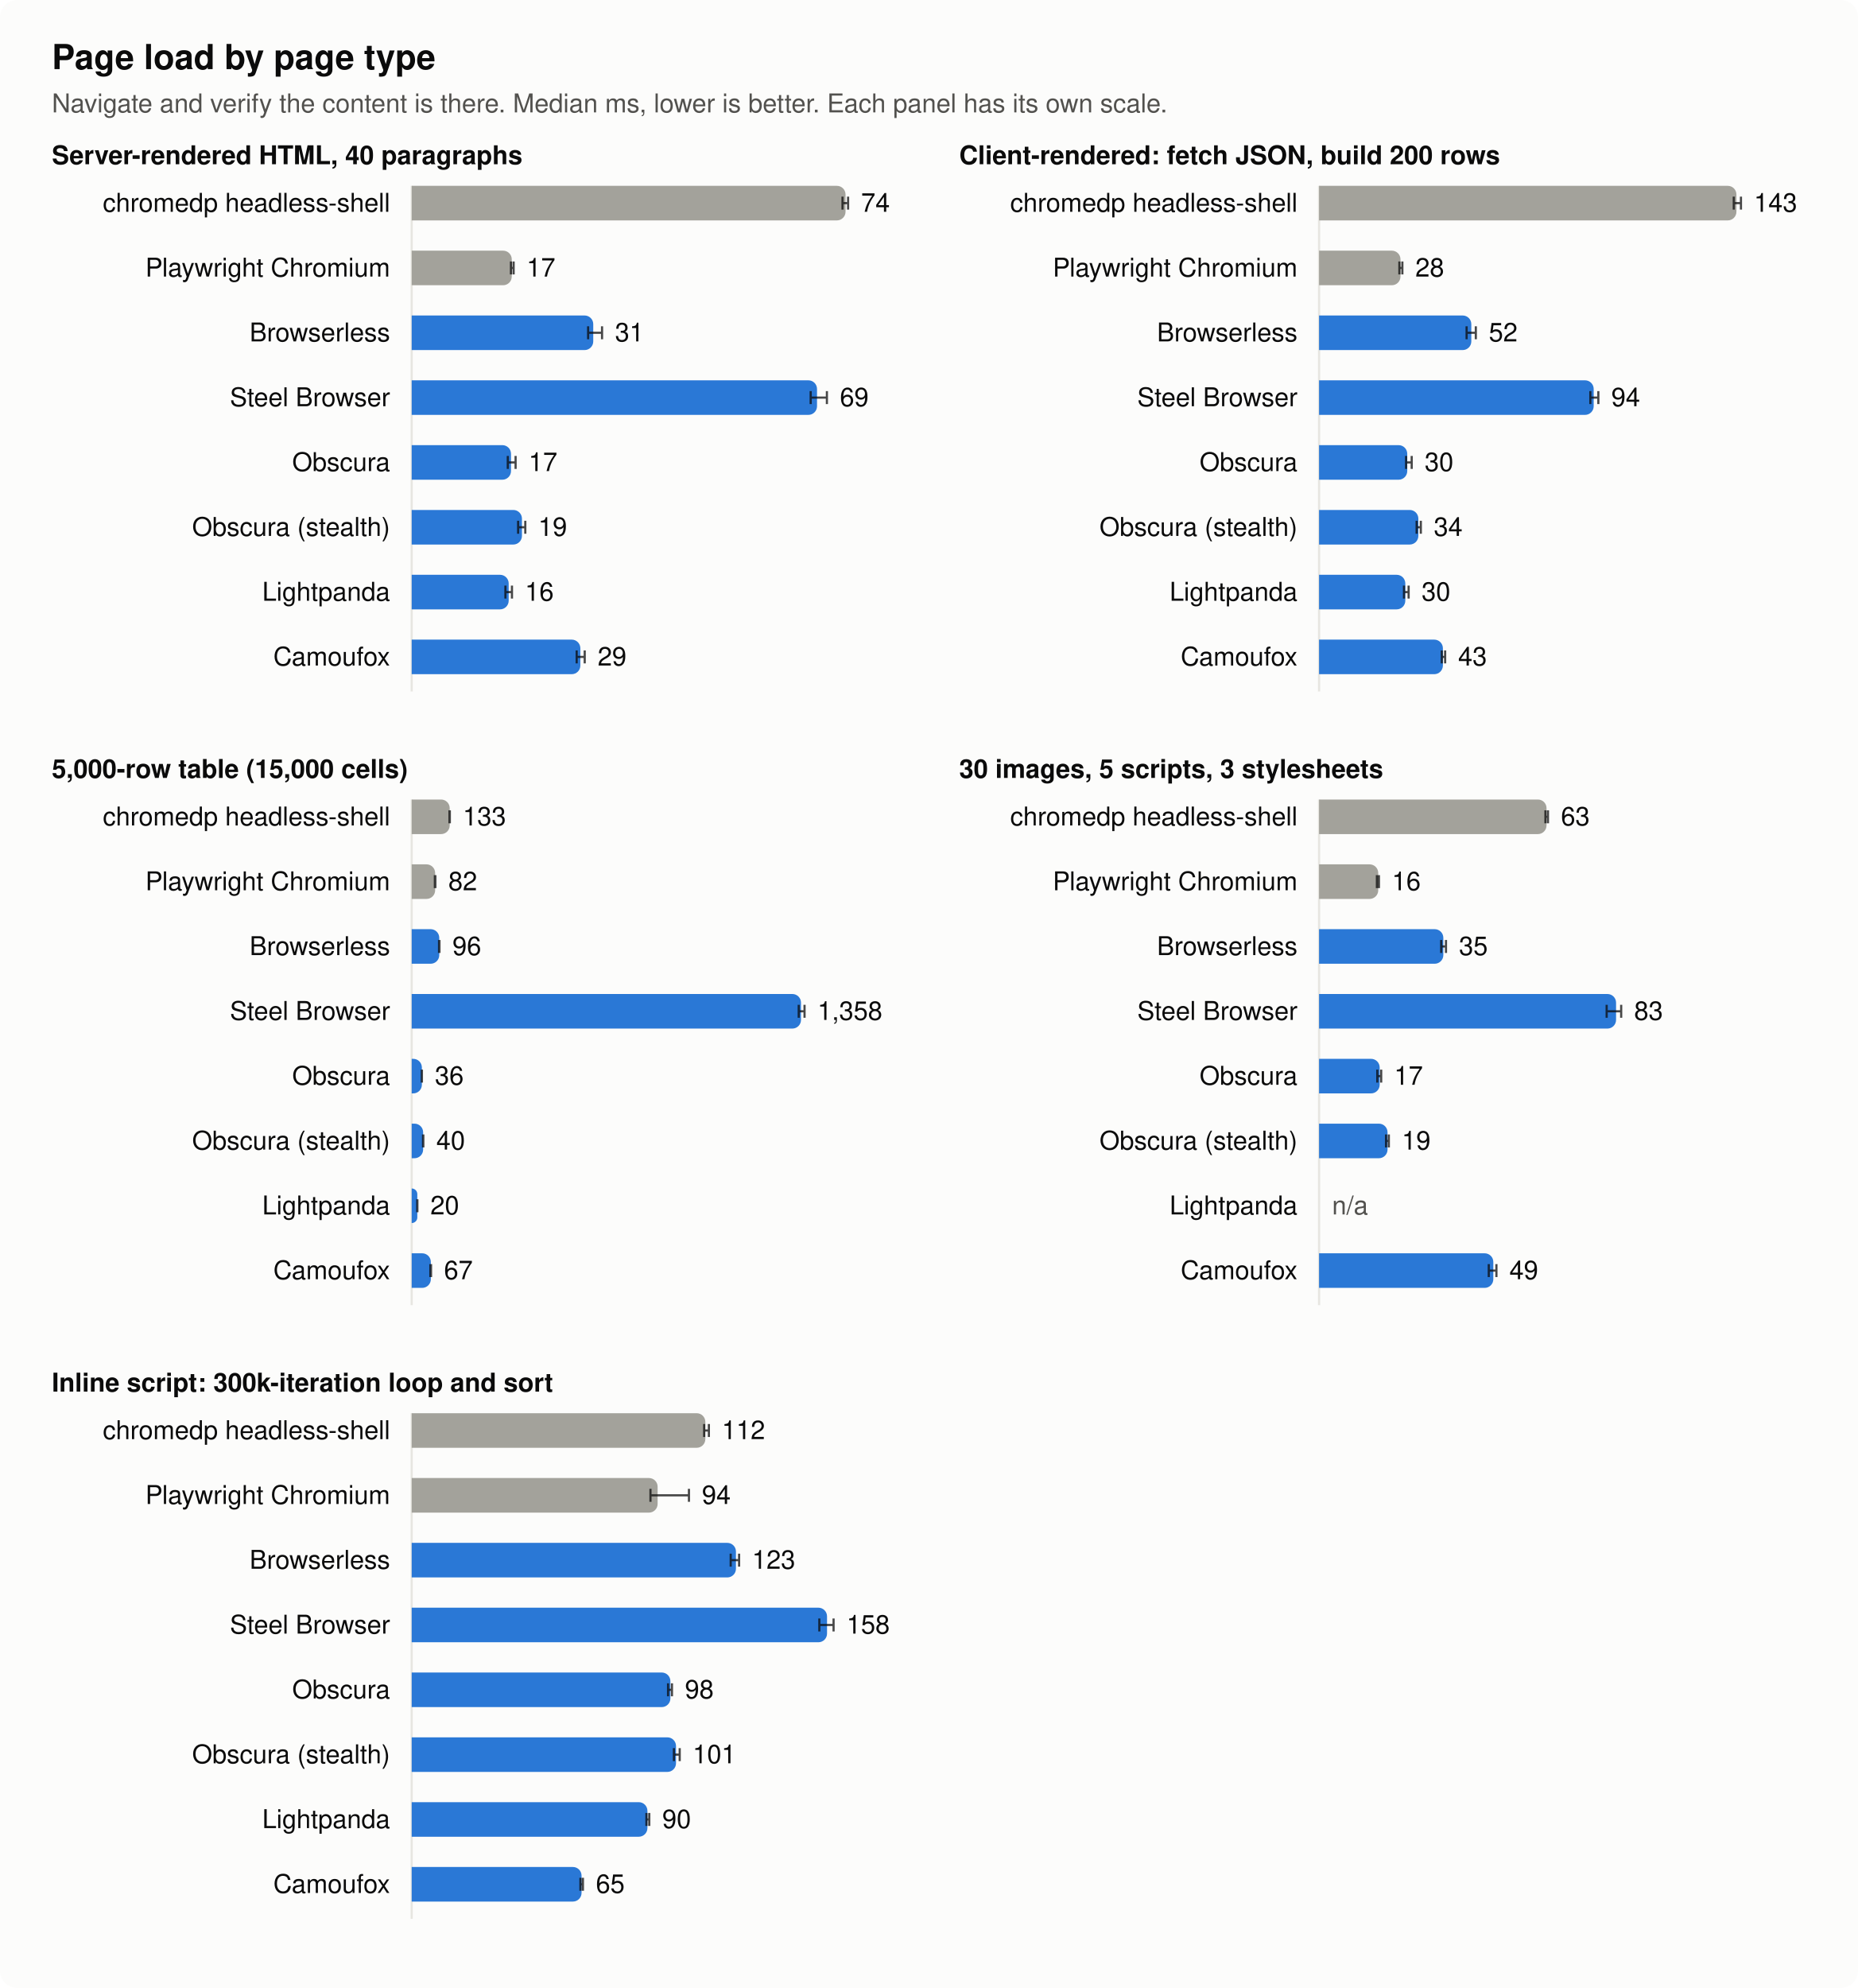
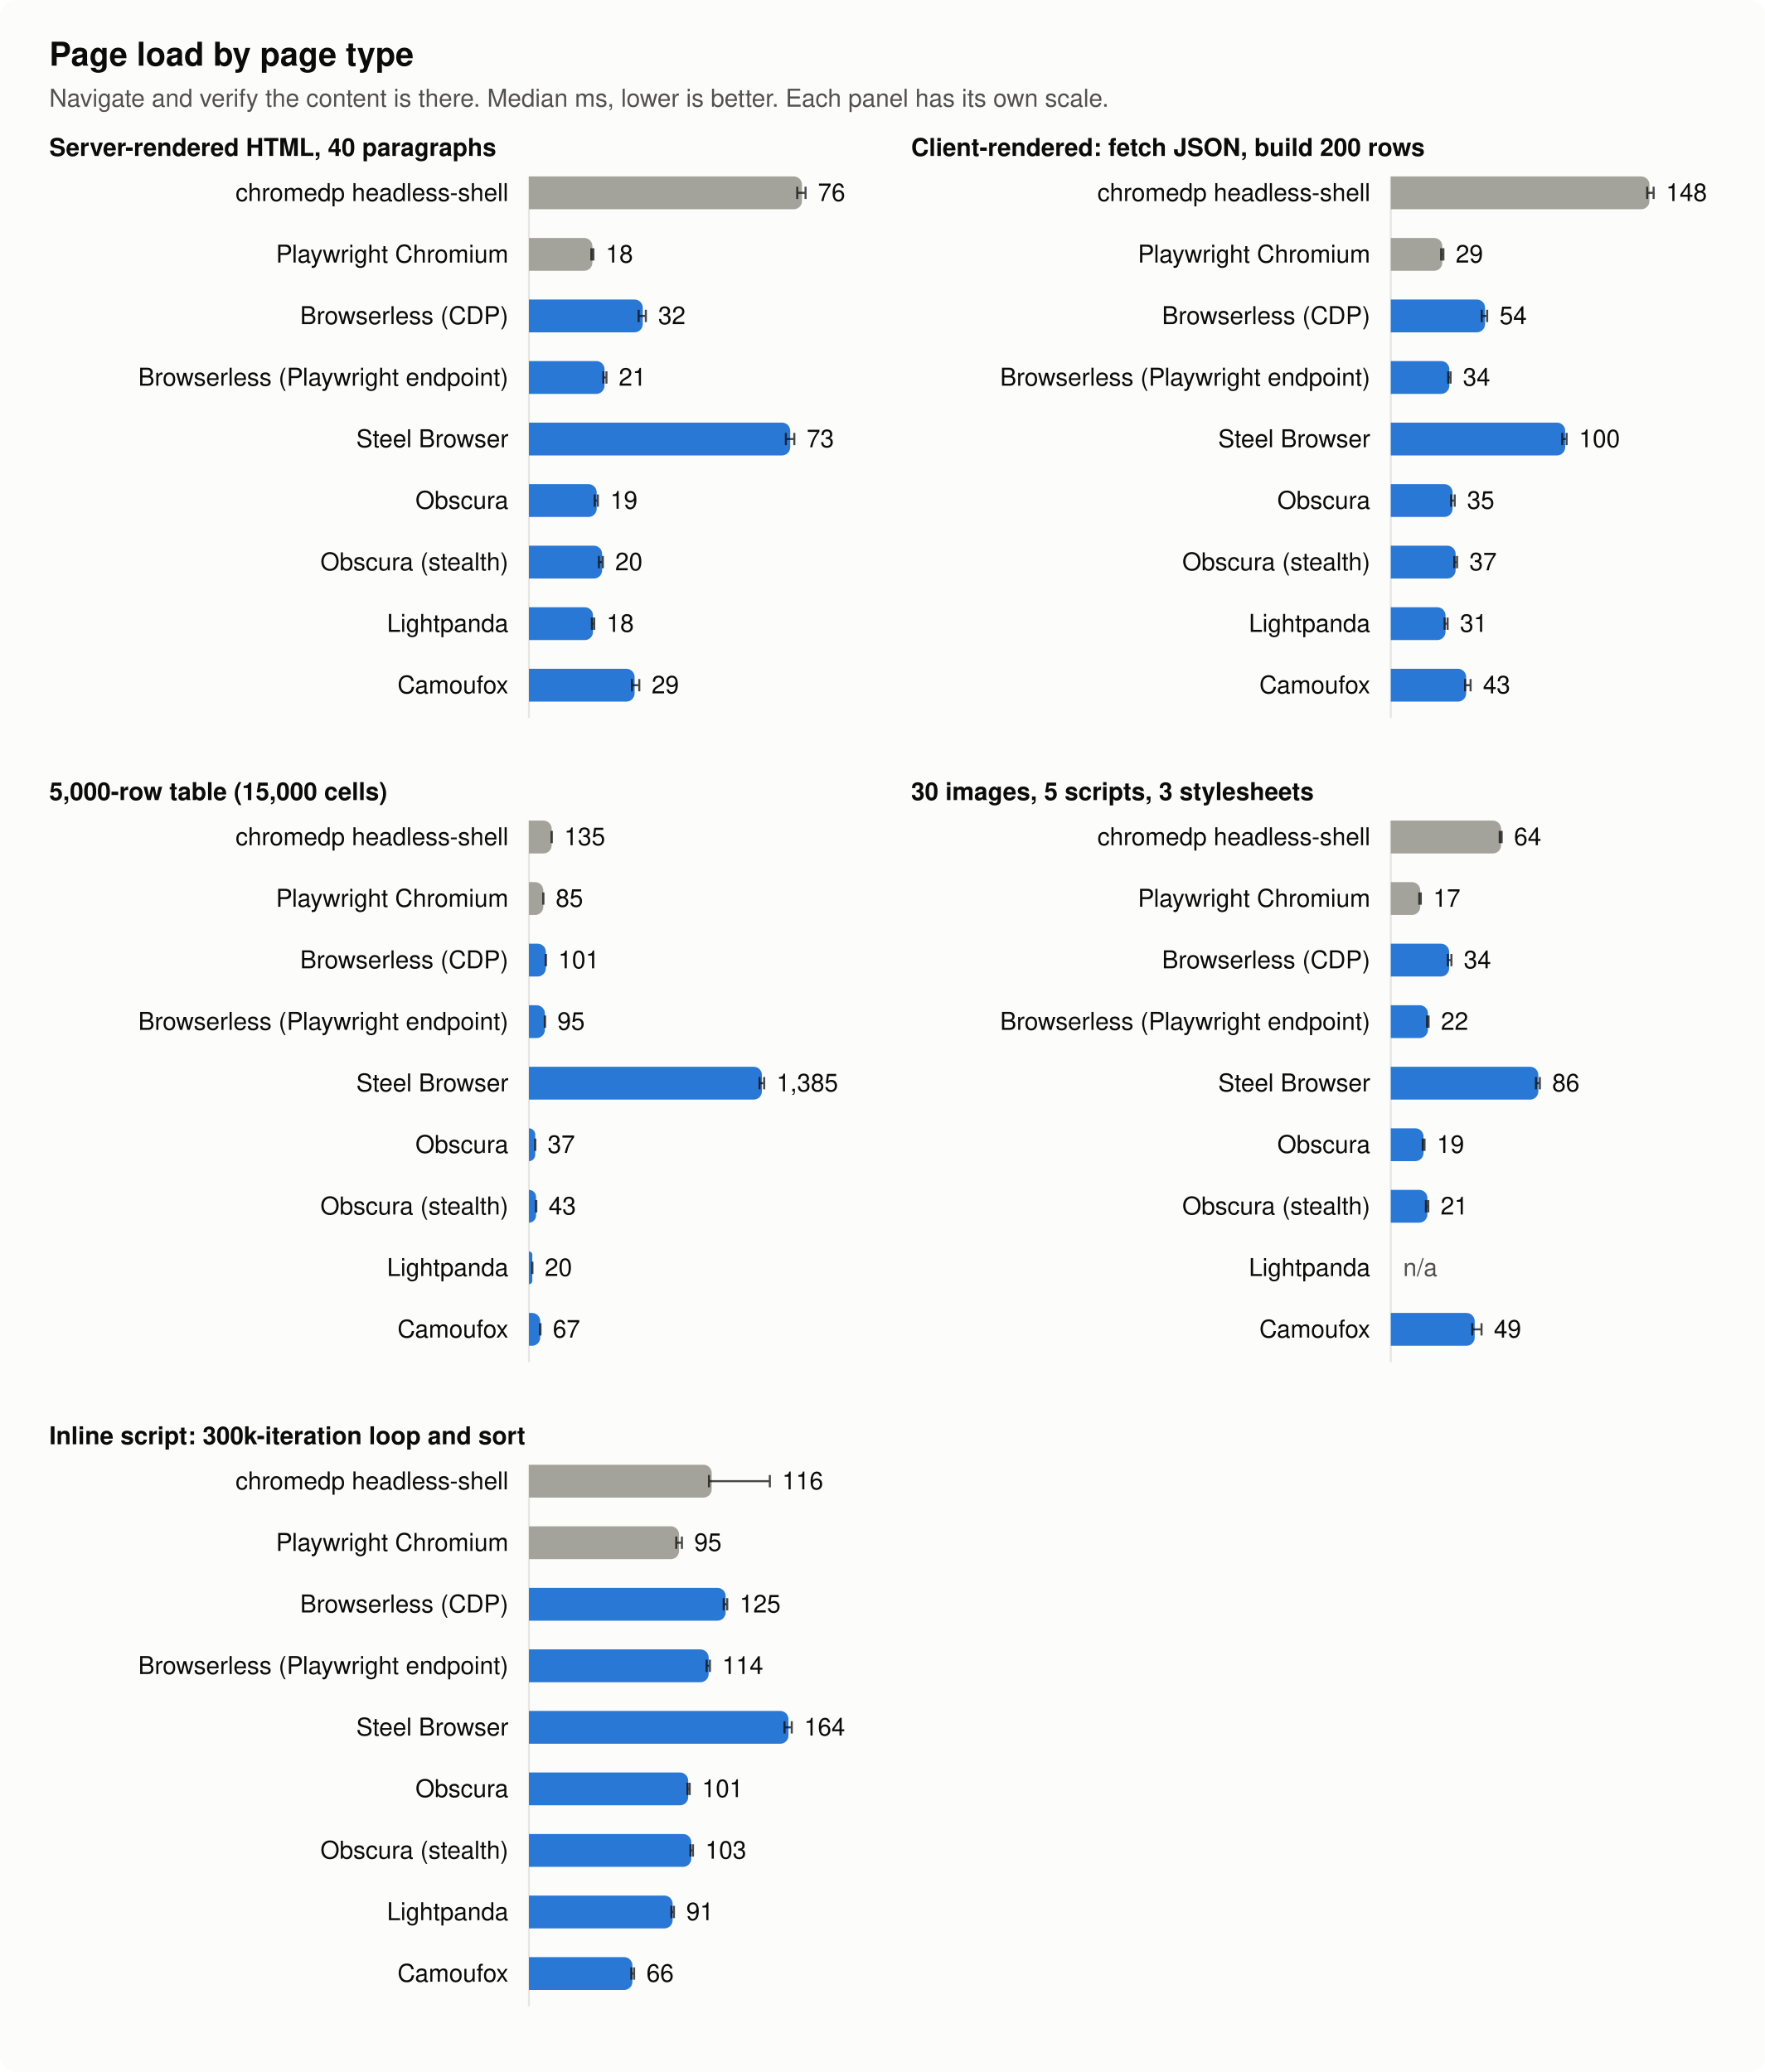
- <svg xmlns="http://www.w3.org/2000/svg" viewBox="0 0 860 920" width="860" height="920" font-family="-apple-system, BlinkMacSystemFont, 'Segoe UI', Helvetica, Arial, sans-serif" role="img" aria-label="Page load by page type">
-   <rect width="860" height="920" rx="8" fill="#fcfcfb" />
+ <svg xmlns="http://www.w3.org/2000/svg" viewBox="0 0 860 1010" width="860" height="1010" font-family="-apple-system, BlinkMacSystemFont, 'Segoe UI', Helvetica, Arial, sans-serif" role="img" aria-label="Page load by page type">
+   <rect width="860" height="1010" rx="8" fill="#fcfcfb" />
  <text x="24" y="32" font-size="16" font-weight="600" fill="#0b0b0b">Page load by page type</text>
  <text x="24" y="52" font-size="12" fill="#52514e">Navigate and verify the content is there. Median ms, lower is better. Each panel has its own scale.</text>
  <text x="24" y="76" font-size="12" font-weight="600" fill="#0b0b0b">Server-rendered HTML, 40 paragraphs</text>
-   <line x1="190.56" y1="86" x2="190.56" y2="320" stroke="#e7e6e1" stroke-width="1" />
-   <text x="180.56" y="98" font-size="12" text-anchor="end" fill="#0b0b0b">chromedp headless-shell</text>
-   <path d="M190.56,86h196.815a4,4 0 0 1 4,4v8a4,4 0 0 1 -4,4h-196.815z" fill="#a3a29b" />
-   <path d="M389.973,94H392.56M389.973,91v6M392.56,91v6" stroke="#0b0b0b" stroke-width="1" fill="none" opacity="0.75" />
-   <text x="398.56" y="98" font-size="12" fill="#0b0b0b" style="font-variant-numeric: tabular-nums">74</text>
-   <text x="180.56" y="128" font-size="12" text-anchor="end" fill="#0b0b0b">Playwright Chromium</text>
-   <path d="M190.56,116h42.319a4,4 0 0 1 4,4v8a4,4 0 0 1 -4,4h-42.319z" fill="#a3a29b" />
-   <path d="M236.512,124H237.739M236.512,121v6M237.739,121v6" stroke="#0b0b0b" stroke-width="1" fill="none" opacity="0.75" />
-   <text x="243.739" y="128" font-size="12" fill="#0b0b0b" style="font-variant-numeric: tabular-nums">17</text>
-   <text x="180.56" y="158" font-size="12" text-anchor="end" fill="#0b0b0b">Browserless</text>
-   <path d="M190.56,146h80.038a4,4 0 0 1 4,4v8a4,4 0 0 1 -4,4h-80.038z" fill="#2a78d6" />
-   <path d="M272.224,154H278.67M272.224,151v6M278.67,151v6" stroke="#0b0b0b" stroke-width="1" fill="none" opacity="0.75" />
-   <text x="284.67" y="158" font-size="12" fill="#0b0b0b" style="font-variant-numeric: tabular-nums">31</text>
-   <text x="180.56" y="188" font-size="12" text-anchor="end" fill="#0b0b0b">Steel Browser</text>
-   <path d="M190.56,176h183.613a4,4 0 0 1 4,4v8a4,4 0 0 1 -4,4h-183.613z" fill="#2a78d6" />
-   <path d="M375.241,184H382.748M375.241,181v6M382.748,181v6" stroke="#0b0b0b" stroke-width="1" fill="none" opacity="0.75" />
-   <text x="388.748" y="188" font-size="12" fill="#0b0b0b" style="font-variant-numeric: tabular-nums">69</text>
-   <text x="180.56" y="218" font-size="12" text-anchor="end" fill="#0b0b0b">Obscura</text>
-   <path d="M190.56,206h41.969a4,4 0 0 1 4,4v8a4,4 0 0 1 -4,4h-41.969z" fill="#2a78d6" />
-   <path d="M235.041,214H238.657M235.041,211v6M238.657,211v6" stroke="#0b0b0b" stroke-width="1" fill="none" opacity="0.75" />
-   <text x="244.657" y="218" font-size="12" fill="#0b0b0b" style="font-variant-numeric: tabular-nums">17</text>
-   <text x="180.56" y="248" font-size="12" text-anchor="end" fill="#0b0b0b">Obscura (stealth)</text>
-   <path d="M190.56,236h47.033a4,4 0 0 1 4,4v8a4,4 0 0 1 -4,4h-47.033z" fill="#2a78d6" />
-   <path d="M239.818,244H243.144M239.818,241v6M243.144,241v6" stroke="#0b0b0b" stroke-width="1" fill="none" opacity="0.75" />
-   <text x="249.144" y="248" font-size="12" fill="#0b0b0b" style="font-variant-numeric: tabular-nums">19</text>
-   <text x="180.56" y="278" font-size="12" text-anchor="end" fill="#0b0b0b">Lightpanda</text>
-   <path d="M190.56,266h40.896a4,4 0 0 1 4,4v8a4,4 0 0 1 -4,4h-40.896z" fill="#2a78d6" />
-   <path d="M233.949,274H236.973M233.949,271v6M236.973,271v6" stroke="#0b0b0b" stroke-width="1" fill="none" opacity="0.75" />
-   <text x="242.973" y="278" font-size="12" fill="#0b0b0b" style="font-variant-numeric: tabular-nums">16</text>
-   <text x="180.56" y="308" font-size="12" text-anchor="end" fill="#0b0b0b">Camoufox</text>
-   <path d="M190.56,296h74.072a4,4 0 0 1 4,4v8a4,4 0 0 1 -4,4h-74.072z" fill="#2a78d6" />
-   <path d="M266.927,304H270.648M266.927,301v6M270.648,301v6" stroke="#0b0b0b" stroke-width="1" fill="none" opacity="0.75" />
-   <text x="276.648" y="308" font-size="12" fill="#0b0b0b" style="font-variant-numeric: tabular-nums">29</text>
+   <line x1="257.76" y1="86" x2="257.76" y2="350" stroke="#e7e6e1" stroke-width="1" />
+   <text x="247.76" y="98" font-size="12" text-anchor="end" fill="#0b0b0b">chromedp headless-shell</text>
+   <path d="M257.76,86h129.062a4,4 0 0 1 4,4v8a4,4 0 0 1 -4,4h-129.062z" fill="#a3a29b" />
+   <path d="M388.506,94H392.56M388.506,91v6M392.56,91v6" stroke="#0b0b0b" stroke-width="1" fill="none" opacity="0.75" />
+   <text x="398.56" y="98" font-size="12" fill="#0b0b0b" style="font-variant-numeric: tabular-nums">76</text>
+   <text x="247.76" y="128" font-size="12" text-anchor="end" fill="#0b0b0b">Playwright Chromium</text>
+   <path d="M257.76,116h26.937a4,4 0 0 1 4,4v8a4,4 0 0 1 -4,4h-26.937z" fill="#a3a29b" />
+   <path d="M288.187,124H289.151M288.187,121v6M289.151,121v6" stroke="#0b0b0b" stroke-width="1" fill="none" opacity="0.75" />
+   <text x="295.151" y="128" font-size="12" fill="#0b0b0b" style="font-variant-numeric: tabular-nums">18</text>
+   <text x="247.76" y="158" font-size="12" text-anchor="end" fill="#0b0b0b">Browserless (CDP)</text>
+   <path d="M257.76,146h51.469a4,4 0 0 1 4,4v8a4,4 0 0 1 -4,4h-51.469z" fill="#2a78d6" />
+   <path d="M311.218,154H314.729M311.218,151v6M314.729,151v6" stroke="#0b0b0b" stroke-width="1" fill="none" opacity="0.75" />
+   <text x="320.729" y="158" font-size="12" fill="#0b0b0b" style="font-variant-numeric: tabular-nums">32</text>
+   <text x="247.76" y="188" font-size="12" text-anchor="end" fill="#0b0b0b">Browserless (Playwright endpoint)</text>
+   <path d="M257.76,176h32.844a4,4 0 0 1 4,4v8a4,4 0 0 1 -4,4h-32.844z" fill="#2a78d6" />
+   <path d="M294.045,184H295.531M294.045,181v6M295.531,181v6" stroke="#0b0b0b" stroke-width="1" fill="none" opacity="0.75" />
+   <text x="301.531" y="188" font-size="12" fill="#0b0b0b" style="font-variant-numeric: tabular-nums">21</text>
+   <text x="247.76" y="218" font-size="12" text-anchor="end" fill="#0b0b0b">Steel Browser</text>
+   <path d="M257.76,206h123.329a4,4 0 0 1 4,4v8a4,4 0 0 1 -4,4h-123.329z" fill="#2a78d6" />
+   <path d="M382.955,214H387.087M382.955,211v6M387.087,211v6" stroke="#0b0b0b" stroke-width="1" fill="none" opacity="0.75" />
+   <text x="393.087" y="218" font-size="12" fill="#0b0b0b" style="font-variant-numeric: tabular-nums">73</text>
+   <text x="247.76" y="248" font-size="12" text-anchor="end" fill="#0b0b0b">Obscura</text>
+   <path d="M257.76,236h29.024a4,4 0 0 1 4,4v8a4,4 0 0 1 -4,4h-29.024z" fill="#2a78d6" />
+   <path d="M289.834,244H291.338M289.834,241v6M291.338,241v6" stroke="#0b0b0b" stroke-width="1" fill="none" opacity="0.75" />
+   <text x="297.338" y="248" font-size="12" fill="#0b0b0b" style="font-variant-numeric: tabular-nums">19</text>
+   <text x="247.76" y="278" font-size="12" text-anchor="end" fill="#0b0b0b">Obscura (stealth)</text>
+   <path d="M257.76,266h31.668a4,4 0 0 1 4,4v8a4,4 0 0 1 -4,4h-31.668z" fill="#2a78d6" />
+   <path d="M291.842,274H293.781M291.842,271v6M293.781,271v6" stroke="#0b0b0b" stroke-width="1" fill="none" opacity="0.75" />
+   <text x="299.781" y="278" font-size="12" fill="#0b0b0b" style="font-variant-numeric: tabular-nums">20</text>
+   <text x="247.76" y="308" font-size="12" text-anchor="end" fill="#0b0b0b">Lightpanda</text>
+   <path d="M257.76,296h27.235a4,4 0 0 1 4,4v8a4,4 0 0 1 -4,4h-27.235z" fill="#2a78d6" />
+   <path d="M288.444,304H289.565M288.444,301v6M289.565,301v6" stroke="#0b0b0b" stroke-width="1" fill="none" opacity="0.75" />
+   <text x="295.565" y="308" font-size="12" fill="#0b0b0b" style="font-variant-numeric: tabular-nums">18</text>
+   <text x="247.76" y="338" font-size="12" text-anchor="end" fill="#0b0b0b">Camoufox</text>
+   <path d="M257.76,326h47.493a4,4 0 0 1 4,4v8a4,4 0 0 1 -4,4h-47.493z" fill="#2a78d6" />
+   <path d="M307.945,334H311.538M307.945,331v6M311.538,331v6" stroke="#0b0b0b" stroke-width="1" fill="none" opacity="0.75" />
+   <text x="317.538" y="338" font-size="12" fill="#0b0b0b" style="font-variant-numeric: tabular-nums">29</text>
  <text x="444" y="76" font-size="12" font-weight="600" fill="#0b0b0b">Client-rendered: fetch JSON, build 200 rows</text>
-   <line x1="610.56" y1="86" x2="610.56" y2="320" stroke="#e7e6e1" stroke-width="1" />
-   <text x="600.56" y="98" font-size="12" text-anchor="end" fill="#0b0b0b">chromedp headless-shell</text>
-   <path d="M610.56,86h189.181a4,4 0 0 1 4,4v8a4,4 0 0 1 -4,4h-189.181z" fill="#a3a29b" />
-   <path d="M802.517,94H805.84M802.517,91v6M805.84,91v6" stroke="#0b0b0b" stroke-width="1" fill="none" opacity="0.75" />
-   <text x="811.84" y="98" font-size="12" fill="#0b0b0b" style="font-variant-numeric: tabular-nums">143</text>
-   <text x="600.56" y="128" font-size="12" text-anchor="end" fill="#0b0b0b">Playwright Chromium</text>
-   <path d="M610.56,116h33.683a4,4 0 0 1 4,4v8a4,4 0 0 1 -4,4h-33.683z" fill="#a3a29b" />
-   <path d="M647.736,124H649.116M647.736,121v6M649.116,121v6" stroke="#0b0b0b" stroke-width="1" fill="none" opacity="0.75" />
-   <text x="655.116" y="128" font-size="12" fill="#0b0b0b" style="font-variant-numeric: tabular-nums">28</text>
-   <text x="600.56" y="158" font-size="12" text-anchor="end" fill="#0b0b0b">Browserless</text>
-   <path d="M610.56,146h66.472a4,4 0 0 1 4,4v8a4,4 0 0 1 -4,4h-66.472z" fill="#2a78d6" />
-   <path d="M678.852,154H683.116M678.852,151v6M683.116,151v6" stroke="#0b0b0b" stroke-width="1" fill="none" opacity="0.75" />
-   <text x="689.116" y="158" font-size="12" fill="#0b0b0b" style="font-variant-numeric: tabular-nums">52</text>
-   <text x="600.56" y="188" font-size="12" text-anchor="end" fill="#0b0b0b">Steel Browser</text>
-   <path d="M610.56,176h123.111a4,4 0 0 1 4,4v8a4,4 0 0 1 -4,4h-123.111z" fill="#2a78d6" />
-   <path d="M736.126,184H739.829M736.126,181v6M739.829,181v6" stroke="#0b0b0b" stroke-width="1" fill="none" opacity="0.75" />
-   <text x="745.829" y="188" font-size="12" fill="#0b0b0b" style="font-variant-numeric: tabular-nums">94</text>
-   <text x="600.56" y="218" font-size="12" text-anchor="end" fill="#0b0b0b">Obscura</text>
-   <path d="M610.56,206h36.815a4,4 0 0 1 4,4v8a4,4 0 0 1 -4,4h-36.815z" fill="#2a78d6" />
-   <path d="M650.831,214H653.436M650.831,211v6M653.436,211v6" stroke="#0b0b0b" stroke-width="1" fill="none" opacity="0.75" />
-   <text x="659.436" y="218" font-size="12" fill="#0b0b0b" style="font-variant-numeric: tabular-nums">30</text>
-   <text x="600.56" y="248" font-size="12" text-anchor="end" fill="#0b0b0b">Obscura (stealth)</text>
-   <path d="M610.56,236h41.955a4,4 0 0 1 4,4v8a4,4 0 0 1 -4,4h-41.955z" fill="#2a78d6" />
-   <path d="M655.721,244H657.659M655.721,241v6M657.659,241v6" stroke="#0b0b0b" stroke-width="1" fill="none" opacity="0.75" />
-   <text x="663.659" y="248" font-size="12" fill="#0b0b0b" style="font-variant-numeric: tabular-nums">34</text>
-   <text x="600.56" y="278" font-size="12" text-anchor="end" fill="#0b0b0b">Lightpanda</text>
-   <path d="M610.56,266h35.916a4,4 0 0 1 4,4v8a4,4 0 0 1 -4,4h-35.916z" fill="#2a78d6" />
-   <path d="M649.87,274H652.015M649.87,271v6M652.015,271v6" stroke="#0b0b0b" stroke-width="1" fill="none" opacity="0.75" />
-   <text x="658.015" y="278" font-size="12" fill="#0b0b0b" style="font-variant-numeric: tabular-nums">30</text>
-   <text x="600.56" y="308" font-size="12" text-anchor="end" fill="#0b0b0b">Camoufox</text>
-   <path d="M610.56,296h53.316a4,4 0 0 1 4,4v8a4,4 0 0 1 -4,4h-53.316z" fill="#2a78d6" />
-   <path d="M667.358,304H668.916M667.358,301v6M668.916,301v6" stroke="#0b0b0b" stroke-width="1" fill="none" opacity="0.75" />
-   <text x="674.916" y="308" font-size="12" fill="#0b0b0b" style="font-variant-numeric: tabular-nums">43</text>
-   <text x="24" y="360" font-size="12" font-weight="600" fill="#0b0b0b">5,000-row table (15,000 cells)</text>
-   <line x1="190.56" y1="370" x2="190.56" y2="604" stroke="#e7e6e1" stroke-width="1" />
-   <text x="180.56" y="382" font-size="12" text-anchor="end" fill="#0b0b0b">chromedp headless-shell</text>
-   <path d="M190.56,370h13.603a4,4 0 0 1 4,4v8a4,4 0 0 1 -4,4h-13.603z" fill="#a3a29b" />
-   <path d="M208.05,378H208.212M208.05,375v6M208.212,375v6" stroke="#0b0b0b" stroke-width="1" fill="none" opacity="0.75" />
-   <text x="214.212" y="382" font-size="12" fill="#0b0b0b" style="font-variant-numeric: tabular-nums">133</text>
-   <text x="180.56" y="412" font-size="12" text-anchor="end" fill="#0b0b0b">Playwright Chromium</text>
-   <path d="M190.56,400h6.86a4,4 0 0 1 4,4v8a4,4 0 0 1 -4,4h-6.86z" fill="#a3a29b" />
-   <path d="M201.287,408H201.523M201.287,405v6M201.523,405v6" stroke="#0b0b0b" stroke-width="1" fill="none" opacity="0.75" />
-   <text x="207.523" y="412" font-size="12" fill="#0b0b0b" style="font-variant-numeric: tabular-nums">82</text>
-   <text x="180.56" y="442" font-size="12" text-anchor="end" fill="#0b0b0b">Browserless</text>
-   <path d="M190.56,430h8.764a4,4 0 0 1 4,4v8a4,4 0 0 1 -4,4h-8.764z" fill="#2a78d6" />
-   <path d="M203.222,438H203.413M203.222,435v6M203.413,435v6" stroke="#0b0b0b" stroke-width="1" fill="none" opacity="0.75" />
-   <text x="209.413" y="442" font-size="12" fill="#0b0b0b" style="font-variant-numeric: tabular-nums">96</text>
-   <text x="180.56" y="472" font-size="12" text-anchor="end" fill="#0b0b0b">Steel Browser</text>
-   <path d="M190.56,460h176.198a4,4 0 0 1 4,4v8a4,4 0 0 1 -4,4h-176.198z" fill="#2a78d6" />
-   <path d="M369.705,468H372.4M369.705,465v6M372.4,465v6" stroke="#0b0b0b" stroke-width="1" fill="none" opacity="0.75" />
-   <text x="378.4" y="472" font-size="12" fill="#0b0b0b" style="font-variant-numeric: tabular-nums">1,358</text>
-   <text x="180.56" y="502" font-size="12" text-anchor="end" fill="#0b0b0b">Obscura</text>
-   <path d="M190.56,490h0.713a4,4 0 0 1 4,4v8a4,4 0 0 1 -4,4h-0.713z" fill="#2a78d6" />
-   <path d="M195.23,498H195.293M195.23,495v6M195.293,495v6" stroke="#0b0b0b" stroke-width="1" fill="none" opacity="0.75" />
-   <text x="201.293" y="502" font-size="12" fill="#0b0b0b" style="font-variant-numeric: tabular-nums">36</text>
-   <text x="180.56" y="532" font-size="12" text-anchor="end" fill="#0b0b0b">Obscura (stealth)</text>
-   <path d="M190.56,520h1.3a4,4 0 0 1 4,4v8a4,4 0 0 1 -4,4h-1.3z" fill="#2a78d6" />
-   <path d="M195.812,528H195.949M195.812,525v6M195.949,525v6" stroke="#0b0b0b" stroke-width="1" fill="none" opacity="0.75" />
-   <text x="201.949" y="532" font-size="12" fill="#0b0b0b" style="font-variant-numeric: tabular-nums">40</text>
-   <text x="180.56" y="562" font-size="12" text-anchor="end" fill="#0b0b0b">Lightpanda</text>
-   <path d="M190.56,550h0a2.602,2.602 0 0 1 2.602,2.602v10.796a2.602,2.602 0 0 1 -2.602,2.602h0z" fill="#2a78d6" />
-   <path d="M193.128,558H193.201M193.128,555v6M193.201,555v6" stroke="#0b0b0b" stroke-width="1" fill="none" opacity="0.75" />
-   <text x="199.201" y="562" font-size="12" fill="#0b0b0b" style="font-variant-numeric: tabular-nums">20</text>
-   <text x="180.56" y="592" font-size="12" text-anchor="end" fill="#0b0b0b">Camoufox</text>
-   <path d="M190.56,580h4.86a4,4 0 0 1 4,4v8a4,4 0 0 1 -4,4h-4.86z" fill="#2a78d6" />
-   <path d="M199.209,588H199.514M199.209,585v6M199.514,585v6" stroke="#0b0b0b" stroke-width="1" fill="none" opacity="0.75" />
-   <text x="205.514" y="592" font-size="12" fill="#0b0b0b" style="font-variant-numeric: tabular-nums">67</text>
-   <text x="444" y="360" font-size="12" font-weight="600" fill="#0b0b0b">30 images, 5 scripts, 3 stylesheets</text>
-   <line x1="610.56" y1="370" x2="610.56" y2="604" stroke="#e7e6e1" stroke-width="1" />
-   <text x="600.56" y="382" font-size="12" text-anchor="end" fill="#0b0b0b">chromedp headless-shell</text>
-   <path d="M610.56,370h101.285a4,4 0 0 1 4,4v8a4,4 0 0 1 -4,4h-101.285z" fill="#a3a29b" />
-   <path d="M715.34,378H716.513M715.34,375v6M716.513,375v6" stroke="#0b0b0b" stroke-width="1" fill="none" opacity="0.75" />
-   <text x="722.513" y="382" font-size="12" fill="#0b0b0b" style="font-variant-numeric: tabular-nums">63</text>
-   <text x="600.56" y="412" font-size="12" text-anchor="end" fill="#0b0b0b">Playwright Chromium</text>
-   <path d="M610.56,400h23.388a4,4 0 0 1 4,4v8a4,4 0 0 1 -4,4h-23.388z" fill="#a3a29b" />
-   <path d="M637.329,408H638.263M637.329,405v6M638.263,405v6" stroke="#0b0b0b" stroke-width="1" fill="none" opacity="0.75" />
-   <text x="644.263" y="412" font-size="12" fill="#0b0b0b" style="font-variant-numeric: tabular-nums">16</text>
-   <text x="600.56" y="442" font-size="12" text-anchor="end" fill="#0b0b0b">Browserless</text>
-   <path d="M610.56,430h53.519a4,4 0 0 1 4,4v8a4,4 0 0 1 -4,4h-53.519z" fill="#2a78d6" />
-   <path d="M667.088,438H669.308M667.088,435v6M669.308,435v6" stroke="#0b0b0b" stroke-width="1" fill="none" opacity="0.75" />
-   <text x="675.308" y="442" font-size="12" fill="#0b0b0b" style="font-variant-numeric: tabular-nums">35</text>
-   <text x="600.56" y="472" font-size="12" text-anchor="end" fill="#0b0b0b">Steel Browser</text>
-   <path d="M610.56,460h133.471a4,4 0 0 1 4,4v8a4,4 0 0 1 -4,4h-133.471z" fill="#2a78d6" />
-   <path d="M743.676,468H750.4M743.676,465v6M750.4,465v6" stroke="#0b0b0b" stroke-width="1" fill="none" opacity="0.75" />
-   <text x="756.4" y="472" font-size="12" fill="#0b0b0b" style="font-variant-numeric: tabular-nums">83</text>
-   <text x="600.56" y="502" font-size="12" text-anchor="end" fill="#0b0b0b">Obscura</text>
-   <path d="M610.56,490h24.056a4,4 0 0 1 4,4v8a4,4 0 0 1 -4,4h-24.056z" fill="#2a78d6" />
-   <path d="M637.505,498H639.308M637.505,495v6M639.308,495v6" stroke="#0b0b0b" stroke-width="1" fill="none" opacity="0.75" />
-   <text x="645.308" y="502" font-size="12" fill="#0b0b0b" style="font-variant-numeric: tabular-nums">17</text>
-   <text x="600.56" y="532" font-size="12" text-anchor="end" fill="#0b0b0b">Obscura (stealth)</text>
-   <path d="M610.56,520h27.689a4,4 0 0 1 4,4v8a4,4 0 0 1 -4,4h-27.689z" fill="#2a78d6" />
-   <path d="M641.55,528H642.844M641.55,525v6M642.844,525v6" stroke="#0b0b0b" stroke-width="1" fill="none" opacity="0.75" />
-   <text x="648.844" y="532" font-size="12" fill="#0b0b0b" style="font-variant-numeric: tabular-nums">19</text>
-   <text x="600.56" y="562" font-size="12" text-anchor="end" fill="#0b0b0b">Lightpanda</text>
-   <text x="616.56" y="562" font-size="12" fill="#52514e">n/a</text>
-   <text x="600.56" y="592" font-size="12" text-anchor="end" fill="#0b0b0b">Camoufox</text>
-   <path d="M610.56,580h76.655a4,4 0 0 1 4,4v8a4,4 0 0 1 -4,4h-76.655z" fill="#2a78d6" />
-   <path d="M689.105,588H692.651M689.105,585v6M692.651,585v6" stroke="#0b0b0b" stroke-width="1" fill="none" opacity="0.75" />
-   <text x="698.651" y="592" font-size="12" fill="#0b0b0b" style="font-variant-numeric: tabular-nums">49</text>
-   <text x="24" y="644" font-size="12" font-weight="600" fill="#0b0b0b">Inline script: 300k-iteration loop and sort</text>
-   <line x1="190.56" y1="654" x2="190.56" y2="888" stroke="#e7e6e1" stroke-width="1" />
-   <text x="180.56" y="666" font-size="12" text-anchor="end" fill="#0b0b0b">chromedp headless-shell</text>
-   <path d="M190.56,654h131.917a4,4 0 0 1 4,4v8a4,4 0 0 1 -4,4h-131.917z" fill="#a3a29b" />
-   <path d="M325.942,662H328.119M325.942,659v6M328.119,659v6" stroke="#0b0b0b" stroke-width="1" fill="none" opacity="0.75" />
-   <text x="334.119" y="666" font-size="12" fill="#0b0b0b" style="font-variant-numeric: tabular-nums">112</text>
-   <text x="180.56" y="696" font-size="12" text-anchor="end" fill="#0b0b0b">Playwright Chromium</text>
-   <path d="M190.56,684h109.832a4,4 0 0 1 4,4v8a4,4 0 0 1 -4,4h-109.832z" fill="#a3a29b" />
-   <path d="M301.083,692H318.891M301.083,689v6M318.891,689v6" stroke="#0b0b0b" stroke-width="1" fill="none" opacity="0.75" />
-   <text x="324.891" y="696" font-size="12" fill="#0b0b0b" style="font-variant-numeric: tabular-nums">94</text>
-   <text x="180.56" y="726" font-size="12" text-anchor="end" fill="#0b0b0b">Browserless</text>
-   <path d="M190.56,714h146.089a4,4 0 0 1 4,4v8a4,4 0 0 1 -4,4h-146.089z" fill="#2a78d6" />
-   <path d="M338.224,722H342.106M338.224,719v6M342.106,719v6" stroke="#0b0b0b" stroke-width="1" fill="none" opacity="0.75" />
-   <text x="348.106" y="726" font-size="12" fill="#0b0b0b" style="font-variant-numeric: tabular-nums">123</text>
-   <text x="180.56" y="756" font-size="12" text-anchor="end" fill="#0b0b0b">Steel Browser</text>
-   <path d="M190.56,744h188.249a4,4 0 0 1 4,4v8a4,4 0 0 1 -4,4h-188.249z" fill="#2a78d6" />
-   <path d="M379.242,752H385.84M379.242,749v6M385.84,749v6" stroke="#0b0b0b" stroke-width="1" fill="none" opacity="0.75" />
-   <text x="391.84" y="756" font-size="12" fill="#0b0b0b" style="font-variant-numeric: tabular-nums">158</text>
-   <text x="180.56" y="786" font-size="12" text-anchor="end" fill="#0b0b0b">Obscura</text>
-   <path d="M190.56,774h115.749a4,4 0 0 1 4,4v8a4,4 0 0 1 -4,4h-115.749z" fill="#2a78d6" />
-   <path d="M309.222,782H311.028M309.222,779v6M311.028,779v6" stroke="#0b0b0b" stroke-width="1" fill="none" opacity="0.75" />
-   <text x="317.028" y="786" font-size="12" fill="#0b0b0b" style="font-variant-numeric: tabular-nums">98</text>
-   <text x="180.56" y="816" font-size="12" text-anchor="end" fill="#0b0b0b">Obscura (stealth)</text>
-   <path d="M190.56,804h118.346a4,4 0 0 1 4,4v8a4,4 0 0 1 -4,4h-118.346z" fill="#2a78d6" />
-   <path d="M311.932,812H314.615M311.932,809v6M314.615,809v6" stroke="#0b0b0b" stroke-width="1" fill="none" opacity="0.75" />
-   <text x="320.615" y="816" font-size="12" fill="#0b0b0b" style="font-variant-numeric: tabular-nums">101</text>
-   <text x="180.56" y="846" font-size="12" text-anchor="end" fill="#0b0b0b">Lightpanda</text>
-   <path d="M190.56,834h105.111a4,4 0 0 1 4,4v8a4,4 0 0 1 -4,4h-105.111z" fill="#2a78d6" />
-   <path d="M299.218,842H300.529M299.218,839v6M300.529,839v6" stroke="#0b0b0b" stroke-width="1" fill="none" opacity="0.75" />
-   <text x="306.529" y="846" font-size="12" fill="#0b0b0b" style="font-variant-numeric: tabular-nums">90</text>
-   <text x="180.56" y="876" font-size="12" text-anchor="end" fill="#0b0b0b">Camoufox</text>
-   <path d="M190.56,864h74.624a4,4 0 0 1 4,4v8a4,4 0 0 1 -4,4h-74.624z" fill="#2a78d6" />
-   <path d="M268.665,872H269.813M268.665,869v6M269.813,869v6" stroke="#0b0b0b" stroke-width="1" fill="none" opacity="0.75" />
-   <text x="275.813" y="876" font-size="12" fill="#0b0b0b" style="font-variant-numeric: tabular-nums">65</text>
+   <line x1="677.76" y1="86" x2="677.76" y2="350" stroke="#e7e6e1" stroke-width="1" />
+   <text x="667.76" y="98" font-size="12" text-anchor="end" fill="#0b0b0b">chromedp headless-shell</text>
+   <path d="M677.76,86h122.038a4,4 0 0 1 4,4v8a4,4 0 0 1 -4,4h-122.038z" fill="#a3a29b" />
+   <path d="M802.702,94H805.84M802.702,91v6M805.84,91v6" stroke="#0b0b0b" stroke-width="1" fill="none" opacity="0.75" />
+   <text x="811.84" y="98" font-size="12" fill="#0b0b0b" style="font-variant-numeric: tabular-nums">148</text>
+   <text x="667.76" y="128" font-size="12" text-anchor="end" fill="#0b0b0b">Playwright Chromium</text>
+   <path d="M677.76,116h21.114a4,4 0 0 1 4,4v8a4,4 0 0 1 -4,4h-21.114z" fill="#a3a29b" />
+   <path d="M702.303,124H703.387M702.303,121v6M703.387,121v6" stroke="#0b0b0b" stroke-width="1" fill="none" opacity="0.75" />
+   <text x="709.387" y="128" font-size="12" fill="#0b0b0b" style="font-variant-numeric: tabular-nums">29</text>
+   <text x="667.76" y="158" font-size="12" text-anchor="end" fill="#0b0b0b">Browserless (CDP)</text>
+   <path d="M677.76,146h41.932a4,4 0 0 1 4,4v8a4,4 0 0 1 -4,4h-41.932z" fill="#2a78d6" />
+   <path d="M722.054,154H724.723M722.054,151v6M724.723,151v6" stroke="#0b0b0b" stroke-width="1" fill="none" opacity="0.75" />
+   <text x="730.723" y="158" font-size="12" fill="#0b0b0b" style="font-variant-numeric: tabular-nums">54</text>
+   <text x="667.76" y="188" font-size="12" text-anchor="end" fill="#0b0b0b">Browserless (Playwright endpoint)</text>
+   <path d="M677.76,176h24.537a4,4 0 0 1 4,4v8a4,4 0 0 1 -4,4h-24.537z" fill="#2a78d6" />
+   <path d="M705.763,184H706.89M705.763,181v6M706.89,181v6" stroke="#0b0b0b" stroke-width="1" fill="none" opacity="0.75" />
+   <text x="712.89" y="188" font-size="12" fill="#0b0b0b" style="font-variant-numeric: tabular-nums">34</text>
+   <text x="667.76" y="218" font-size="12" text-anchor="end" fill="#0b0b0b">Steel Browser</text>
+   <path d="M677.76,206h80.987a4,4 0 0 1 4,4v8a4,4 0 0 1 -4,4h-80.987z" fill="#2a78d6" />
+   <path d="M761.303,214H763.444M761.303,211v6M763.444,211v6" stroke="#0b0b0b" stroke-width="1" fill="none" opacity="0.75" />
+   <text x="769.444" y="218" font-size="12" fill="#0b0b0b" style="font-variant-numeric: tabular-nums">100</text>
+   <text x="667.76" y="248" font-size="12" text-anchor="end" fill="#0b0b0b">Obscura</text>
+   <path d="M677.76,236h26.103a4,4 0 0 1 4,4v8a4,4 0 0 1 -4,4h-26.103z" fill="#2a78d6" />
+   <path d="M707.18,244H708.91M707.18,241v6M708.91,241v6" stroke="#0b0b0b" stroke-width="1" fill="none" opacity="0.75" />
+   <text x="714.91" y="248" font-size="12" fill="#0b0b0b" style="font-variant-numeric: tabular-nums">35</text>
+   <text x="667.76" y="278" font-size="12" text-anchor="end" fill="#0b0b0b">Obscura (stealth)</text>
+   <path d="M677.76,266h27.59a4,4 0 0 1 4,4v8a4,4 0 0 1 -4,4h-27.59z" fill="#2a78d6" />
+   <path d="M708.738,274H710.049M708.738,271v6M710.049,271v6" stroke="#0b0b0b" stroke-width="1" fill="none" opacity="0.75" />
+   <text x="716.049" y="278" font-size="12" fill="#0b0b0b" style="font-variant-numeric: tabular-nums">37</text>
+   <text x="667.76" y="308" font-size="12" text-anchor="end" fill="#0b0b0b">Lightpanda</text>
+   <path d="M677.76,296h22.674a4,4 0 0 1 4,4v8a4,4 0 0 1 -4,4h-22.674z" fill="#2a78d6" />
+   <path d="M704.002,304H705.442M704.002,301v6M705.442,301v6" stroke="#0b0b0b" stroke-width="1" fill="none" opacity="0.75" />
+   <text x="711.442" y="308" font-size="12" fill="#0b0b0b" style="font-variant-numeric: tabular-nums">31</text>
+   <text x="667.76" y="338" font-size="12" text-anchor="end" fill="#0b0b0b">Camoufox</text>
+   <path d="M677.76,326h32.72a4,4 0 0 1 4,4v8a4,4 0 0 1 -4,4h-32.72z" fill="#2a78d6" />
+   <path d="M713.967,334H716.645M713.967,331v6M716.645,331v6" stroke="#0b0b0b" stroke-width="1" fill="none" opacity="0.75" />
+   <text x="722.645" y="338" font-size="12" fill="#0b0b0b" style="font-variant-numeric: tabular-nums">43</text>
+   <text x="24" y="390" font-size="12" font-weight="600" fill="#0b0b0b">5,000-row table (15,000 cells)</text>
+   <line x1="257.76" y1="400" x2="257.76" y2="664" stroke="#e7e6e1" stroke-width="1" />
+   <text x="247.76" y="412" font-size="12" text-anchor="end" fill="#0b0b0b">chromedp headless-shell</text>
+   <path d="M257.76,400h7.083a4,4 0 0 1 4,4v8a4,4 0 0 1 -4,4h-7.083z" fill="#a3a29b" />
+   <path d="M268.772,408H268.92M268.772,405v6M268.92,405v6" stroke="#0b0b0b" stroke-width="1" fill="none" opacity="0.75" />
+   <text x="274.92" y="412" font-size="12" fill="#0b0b0b" style="font-variant-numeric: tabular-nums">135</text>
+   <text x="247.76" y="442" font-size="12" text-anchor="end" fill="#0b0b0b">Playwright Chromium</text>
+   <path d="M257.76,430h3.007a4,4 0 0 1 4,4v8a4,4 0 0 1 -4,4h-3.007z" fill="#a3a29b" />
+   <path d="M264.741,438H264.817M264.741,435v6M264.817,435v6" stroke="#0b0b0b" stroke-width="1" fill="none" opacity="0.75" />
+   <text x="270.817" y="442" font-size="12" fill="#0b0b0b" style="font-variant-numeric: tabular-nums">85</text>
+   <text x="247.76" y="472" font-size="12" text-anchor="end" fill="#0b0b0b">Browserless (CDP)</text>
+   <path d="M257.76,460h4.252a4,4 0 0 1 4,4v8a4,4 0 0 1 -4,4h-4.252z" fill="#2a78d6" />
+   <path d="M265.923,468H266.051M265.923,465v6M266.051,465v6" stroke="#0b0b0b" stroke-width="1" fill="none" opacity="0.75" />
+   <text x="272.051" y="472" font-size="12" fill="#0b0b0b" style="font-variant-numeric: tabular-nums">101</text>
+   <text x="247.76" y="502" font-size="12" text-anchor="end" fill="#0b0b0b">Browserless (Playwright endpoint)</text>
+   <path d="M257.76,490h3.77a4,4 0 0 1 4,4v8a4,4 0 0 1 -4,4h-3.77z" fill="#2a78d6" />
+   <path d="M265.487,498H265.628M265.487,495v6M265.628,495v6" stroke="#0b0b0b" stroke-width="1" fill="none" opacity="0.75" />
+   <text x="271.628" y="502" font-size="12" fill="#0b0b0b" style="font-variant-numeric: tabular-nums">95</text>
+   <text x="247.76" y="532" font-size="12" text-anchor="end" fill="#0b0b0b">Steel Browser</text>
+   <path d="M257.76,520h109.533a4,4 0 0 1 4,4v8a4,4 0 0 1 -4,4h-109.533z" fill="#2a78d6" />
+   <path d="M370.145,528H372.4M370.145,525v6M372.4,525v6" stroke="#0b0b0b" stroke-width="1" fill="none" opacity="0.75" />
+   <text x="378.4" y="532" font-size="12" fill="#0b0b0b" style="font-variant-numeric: tabular-nums">1,385</text>
+   <text x="247.76" y="562" font-size="12" text-anchor="end" fill="#0b0b0b">Obscura</text>
+   <path d="M257.76,550h0a3.071,3.071 0 0 1 3.071,3.071v9.858a3.071,3.071 0 0 1 -3.071,3.071h0z" fill="#2a78d6" />
+   <path d="M260.814,558H260.856M260.814,555v6M260.856,555v6" stroke="#0b0b0b" stroke-width="1" fill="none" opacity="0.75" />
+   <text x="266.856" y="562" font-size="12" fill="#0b0b0b" style="font-variant-numeric: tabular-nums">37</text>
+   <text x="247.76" y="592" font-size="12" text-anchor="end" fill="#0b0b0b">Obscura (stealth)</text>
+   <path d="M257.76,580h0a3.488,3.488 0 0 1 3.488,3.488v9.024a3.488,3.488 0 0 1 -3.488,3.488h0z" fill="#2a78d6" />
+   <path d="M261.196,588H261.348M261.196,585v6M261.348,585v6" stroke="#0b0b0b" stroke-width="1" fill="none" opacity="0.75" />
+   <text x="267.348" y="592" font-size="12" fill="#0b0b0b" style="font-variant-numeric: tabular-nums">43</text>
+   <text x="247.76" y="622" font-size="12" text-anchor="end" fill="#0b0b0b">Lightpanda</text>
+   <path d="M257.76,610h0a1.649,1.649 0 0 1 1.649,1.649v12.702a1.649,1.649 0 0 1 -1.649,1.649h0z" fill="#2a78d6" />
+   <path d="M259.385,618H259.461M259.385,615v6M259.461,615v6" stroke="#0b0b0b" stroke-width="1" fill="none" opacity="0.75" />
+   <text x="265.461" y="622" font-size="12" fill="#0b0b0b" style="font-variant-numeric: tabular-nums">20</text>
+   <text x="247.76" y="652" font-size="12" text-anchor="end" fill="#0b0b0b">Camoufox</text>
+   <path d="M257.76,640h1.513a4,4 0 0 1 4,4v8a4,4 0 0 1 -4,4h-1.513z" fill="#2a78d6" />
+   <path d="M263.177,648H263.387M263.177,645v6M263.387,645v6" stroke="#0b0b0b" stroke-width="1" fill="none" opacity="0.75" />
+   <text x="269.387" y="652" font-size="12" fill="#0b0b0b" style="font-variant-numeric: tabular-nums">67</text>
+   <text x="444" y="390" font-size="12" font-weight="600" fill="#0b0b0b">30 images, 5 scripts, 3 stylesheets</text>
+   <line x1="677.76" y1="400" x2="677.76" y2="664" stroke="#e7e6e1" stroke-width="1" />
+   <text x="667.76" y="412" font-size="12" text-anchor="end" fill="#0b0b0b">chromedp headless-shell</text>
+   <path d="M677.76,400h49.755a4,4 0 0 1 4,4v8a4,4 0 0 1 -4,4h-49.755z" fill="#a3a29b" />
+   <path d="M730.854,408H731.792M730.854,405v6M731.792,405v6" stroke="#0b0b0b" stroke-width="1" fill="none" opacity="0.75" />
+   <text x="737.792" y="412" font-size="12" fill="#0b0b0b" style="font-variant-numeric: tabular-nums">64</text>
+   <text x="667.76" y="442" font-size="12" text-anchor="end" fill="#0b0b0b">Playwright Chromium</text>
+   <path d="M677.76,430h10.342a4,4 0 0 1 4,4v8a4,4 0 0 1 -4,4h-10.342z" fill="#a3a29b" />
+   <path d="M691.644,438H692.376M691.644,435v6M692.376,435v6" stroke="#0b0b0b" stroke-width="1" fill="none" opacity="0.75" />
+   <text x="698.376" y="442" font-size="12" fill="#0b0b0b" style="font-variant-numeric: tabular-nums">17</text>
+   <text x="667.76" y="472" font-size="12" text-anchor="end" fill="#0b0b0b">Browserless (CDP)</text>
+   <path d="M677.76,460h24.442a4,4 0 0 1 4,4v8a4,4 0 0 1 -4,4h-24.442z" fill="#2a78d6" />
+   <path d="M705.557,468H707.309M705.557,465v6M707.309,465v6" stroke="#0b0b0b" stroke-width="1" fill="none" opacity="0.75" />
+   <text x="713.309" y="472" font-size="12" fill="#0b0b0b" style="font-variant-numeric: tabular-nums">34</text>
+   <text x="667.76" y="502" font-size="12" text-anchor="end" fill="#0b0b0b">Browserless (Playwright endpoint)</text>
+   <path d="M677.76,490h14.112a4,4 0 0 1 4,4v8a4,4 0 0 1 -4,4h-14.112z" fill="#2a78d6" />
+   <path d="M695.435,498H696.185M695.435,495v6M696.185,495v6" stroke="#0b0b0b" stroke-width="1" fill="none" opacity="0.75" />
+   <text x="702.185" y="502" font-size="12" fill="#0b0b0b" style="font-variant-numeric: tabular-nums">22</text>
+   <text x="667.76" y="532" font-size="12" text-anchor="end" fill="#0b0b0b">Steel Browser</text>
+   <path d="M677.76,520h67.897a4,4 0 0 1 4,4v8a4,4 0 0 1 -4,4h-67.897z" fill="#2a78d6" />
+   <path d="M748.501,528H750.4M748.501,525v6M750.4,525v6" stroke="#0b0b0b" stroke-width="1" fill="none" opacity="0.75" />
+   <text x="756.4" y="532" font-size="12" fill="#0b0b0b" style="font-variant-numeric: tabular-nums">86</text>
+   <text x="667.76" y="562" font-size="12" text-anchor="end" fill="#0b0b0b">Obscura</text>
+   <path d="M677.76,550h11.956a4,4 0 0 1 4,4v8a4,4 0 0 1 -4,4h-11.956z" fill="#2a78d6" />
+   <path d="M693.312,558H694.187M693.312,555v6M694.187,555v6" stroke="#0b0b0b" stroke-width="1" fill="none" opacity="0.75" />
+   <text x="700.187" y="562" font-size="12" fill="#0b0b0b" style="font-variant-numeric: tabular-nums">19</text>
+   <text x="667.76" y="592" font-size="12" text-anchor="end" fill="#0b0b0b">Obscura (stealth)</text>
+   <path d="M677.76,580h13.84a4,4 0 0 1 4,4v8a4,4 0 0 1 -4,4h-13.84z" fill="#2a78d6" />
+   <path d="M694.867,588H696.022M694.867,585v6M696.022,585v6" stroke="#0b0b0b" stroke-width="1" fill="none" opacity="0.75" />
+   <text x="702.022" y="592" font-size="12" fill="#0b0b0b" style="font-variant-numeric: tabular-nums">21</text>
+   <text x="667.76" y="622" font-size="12" text-anchor="end" fill="#0b0b0b">Lightpanda</text>
+   <text x="683.76" y="622" font-size="12" fill="#52514e">n/a</text>
+   <text x="667.76" y="652" font-size="12" text-anchor="end" fill="#0b0b0b">Camoufox</text>
+   <path d="M677.76,640h36.887a4,4 0 0 1 4,4v8a4,4 0 0 1 -4,4h-36.887z" fill="#2a78d6" />
+   <path d="M717.458,648H721.976M717.458,645v6M721.976,645v6" stroke="#0b0b0b" stroke-width="1" fill="none" opacity="0.75" />
+   <text x="727.976" y="652" font-size="12" fill="#0b0b0b" style="font-variant-numeric: tabular-nums">49</text>
+   <text x="24" y="704" font-size="12" font-weight="600" fill="#0b0b0b">Inline script: 300k-iteration loop and sort</text>
+   <line x1="257.76" y1="714" x2="257.76" y2="978" stroke="#e7e6e1" stroke-width="1" />
+   <text x="247.76" y="726" font-size="12" text-anchor="end" fill="#0b0b0b">chromedp headless-shell</text>
+   <path d="M257.76,714h85.053a4,4 0 0 1 4,4v8a4,4 0 0 1 -4,4h-85.053z" fill="#a3a29b" />
+   <path d="M345.5,722H375.157M345.5,719v6M375.157,719v6" stroke="#0b0b0b" stroke-width="1" fill="none" opacity="0.75" />
+   <text x="381.157" y="726" font-size="12" fill="#0b0b0b" style="font-variant-numeric: tabular-nums">116</text>
+   <text x="247.76" y="756" font-size="12" text-anchor="end" fill="#0b0b0b">Playwright Chromium</text>
+   <path d="M257.76,744h69.17a4,4 0 0 1 4,4v8a4,4 0 0 1 -4,4h-69.17z" fill="#a3a29b" />
+   <path d="M329.557,752H332.308M329.557,749v6M332.308,749v6" stroke="#0b0b0b" stroke-width="1" fill="none" opacity="0.75" />
+   <text x="338.308" y="756" font-size="12" fill="#0b0b0b" style="font-variant-numeric: tabular-nums">95</text>
+   <text x="247.76" y="786" font-size="12" text-anchor="end" fill="#0b0b0b">Browserless (CDP)</text>
+   <path d="M257.76,774h91.867a4,4 0 0 1 4,4v8a4,4 0 0 1 -4,4h-91.867z" fill="#2a78d6" />
+   <path d="M352.667,782H354.395M352.667,779v6M354.395,779v6" stroke="#0b0b0b" stroke-width="1" fill="none" opacity="0.75" />
+   <text x="360.395" y="786" font-size="12" fill="#0b0b0b" style="font-variant-numeric: tabular-nums">125</text>
+   <text x="247.76" y="816" font-size="12" text-anchor="end" fill="#0b0b0b">Browserless (Playwright endpoint)</text>
+   <path d="M257.76,804h83.586a4,4 0 0 1 4,4v8a4,4 0 0 1 -4,4h-83.586z" fill="#2a78d6" />
+   <path d="M344.349,812H345.952M344.349,809v6M345.952,809v6" stroke="#0b0b0b" stroke-width="1" fill="none" opacity="0.75" />
+   <text x="351.952" y="816" font-size="12" fill="#0b0b0b" style="font-variant-numeric: tabular-nums">114</text>
+   <text x="247.76" y="846" font-size="12" text-anchor="end" fill="#0b0b0b">Steel Browser</text>
+   <path d="M257.76,834h122.474a4,4 0 0 1 4,4v8a4,4 0 0 1 -4,4h-122.474z" fill="#2a78d6" />
+   <path d="M382.311,842H385.84M382.311,839v6M385.84,839v6" stroke="#0b0b0b" stroke-width="1" fill="none" opacity="0.75" />
+   <text x="391.84" y="846" font-size="12" fill="#0b0b0b" style="font-variant-numeric: tabular-nums">164</text>
+   <text x="247.76" y="876" font-size="12" text-anchor="end" fill="#0b0b0b">Obscura</text>
+   <path d="M257.76,864h73.617a4,4 0 0 1 4,4v8a4,4 0 0 1 -4,4h-73.617z" fill="#2a78d6" />
+   <path d="M335.005,872H336.087M335.005,869v6M336.087,869v6" stroke="#0b0b0b" stroke-width="1" fill="none" opacity="0.75" />
+   <text x="342.087" y="876" font-size="12" fill="#0b0b0b" style="font-variant-numeric: tabular-nums">101</text>
+   <text x="247.76" y="906" font-size="12" text-anchor="end" fill="#0b0b0b">Obscura (stealth)</text>
+   <path d="M257.76,894h75.118a4,4 0 0 1 4,4v8a4,4 0 0 1 -4,4h-75.118z" fill="#2a78d6" />
+   <path d="M336.454,902H337.697M336.454,899v6M337.697,899v6" stroke="#0b0b0b" stroke-width="1" fill="none" opacity="0.75" />
+   <text x="343.697" y="906" font-size="12" fill="#0b0b0b" style="font-variant-numeric: tabular-nums">103</text>
+   <text x="247.76" y="936" font-size="12" text-anchor="end" fill="#0b0b0b">Lightpanda</text>
+   <path d="M257.76,924h66.03a4,4 0 0 1 4,4v8a4,4 0 0 1 -4,4h-66.03z" fill="#2a78d6" />
+   <path d="M327.182,932H328.411M327.182,929v6M328.411,929v6" stroke="#0b0b0b" stroke-width="1" fill="none" opacity="0.75" />
+   <text x="334.411" y="936" font-size="12" fill="#0b0b0b" style="font-variant-numeric: tabular-nums">91</text>
+   <text x="247.76" y="966" font-size="12" text-anchor="end" fill="#0b0b0b">Camoufox</text>
+   <path d="M257.76,954h46.435a4,4 0 0 1 4,4v8a4,4 0 0 1 -4,4h-46.435z" fill="#2a78d6" />
+   <path d="M307.659,962H309.005M307.659,959v6M309.005,959v6" stroke="#0b0b0b" stroke-width="1" fill="none" opacity="0.75" />
+   <text x="315.005" y="966" font-size="12" fill="#0b0b0b" style="font-variant-numeric: tabular-nums">66</text>
</svg>
